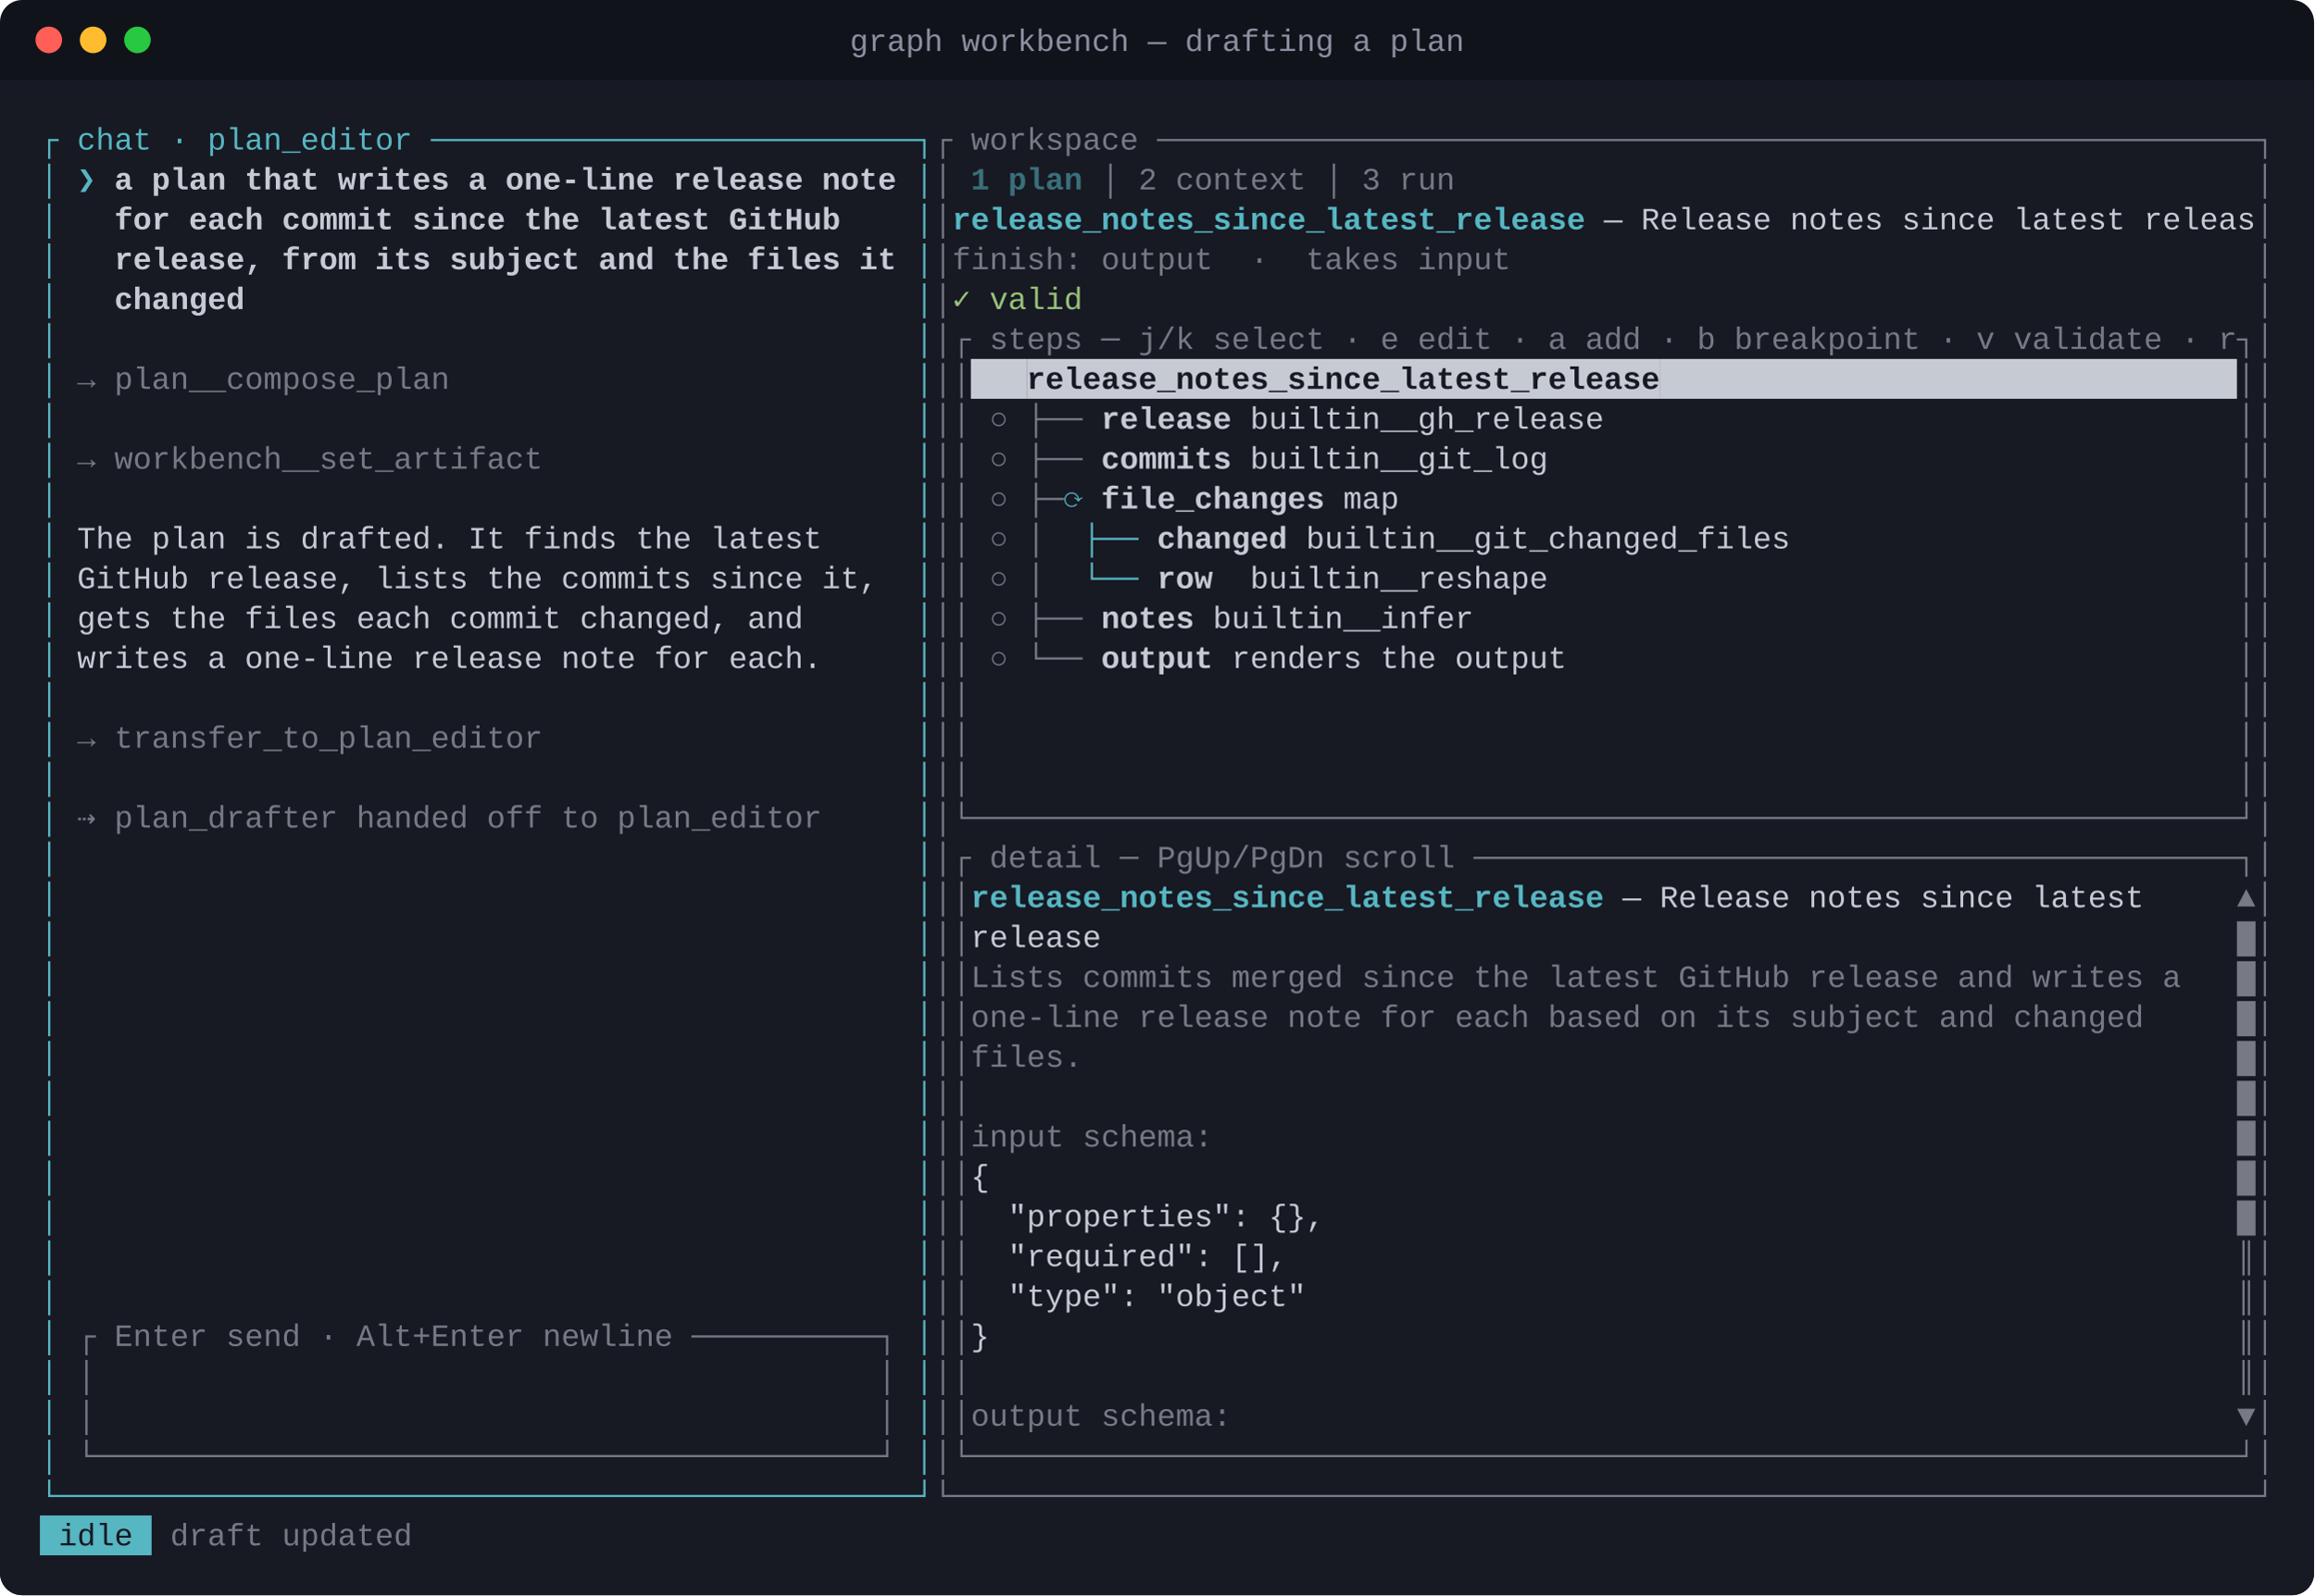
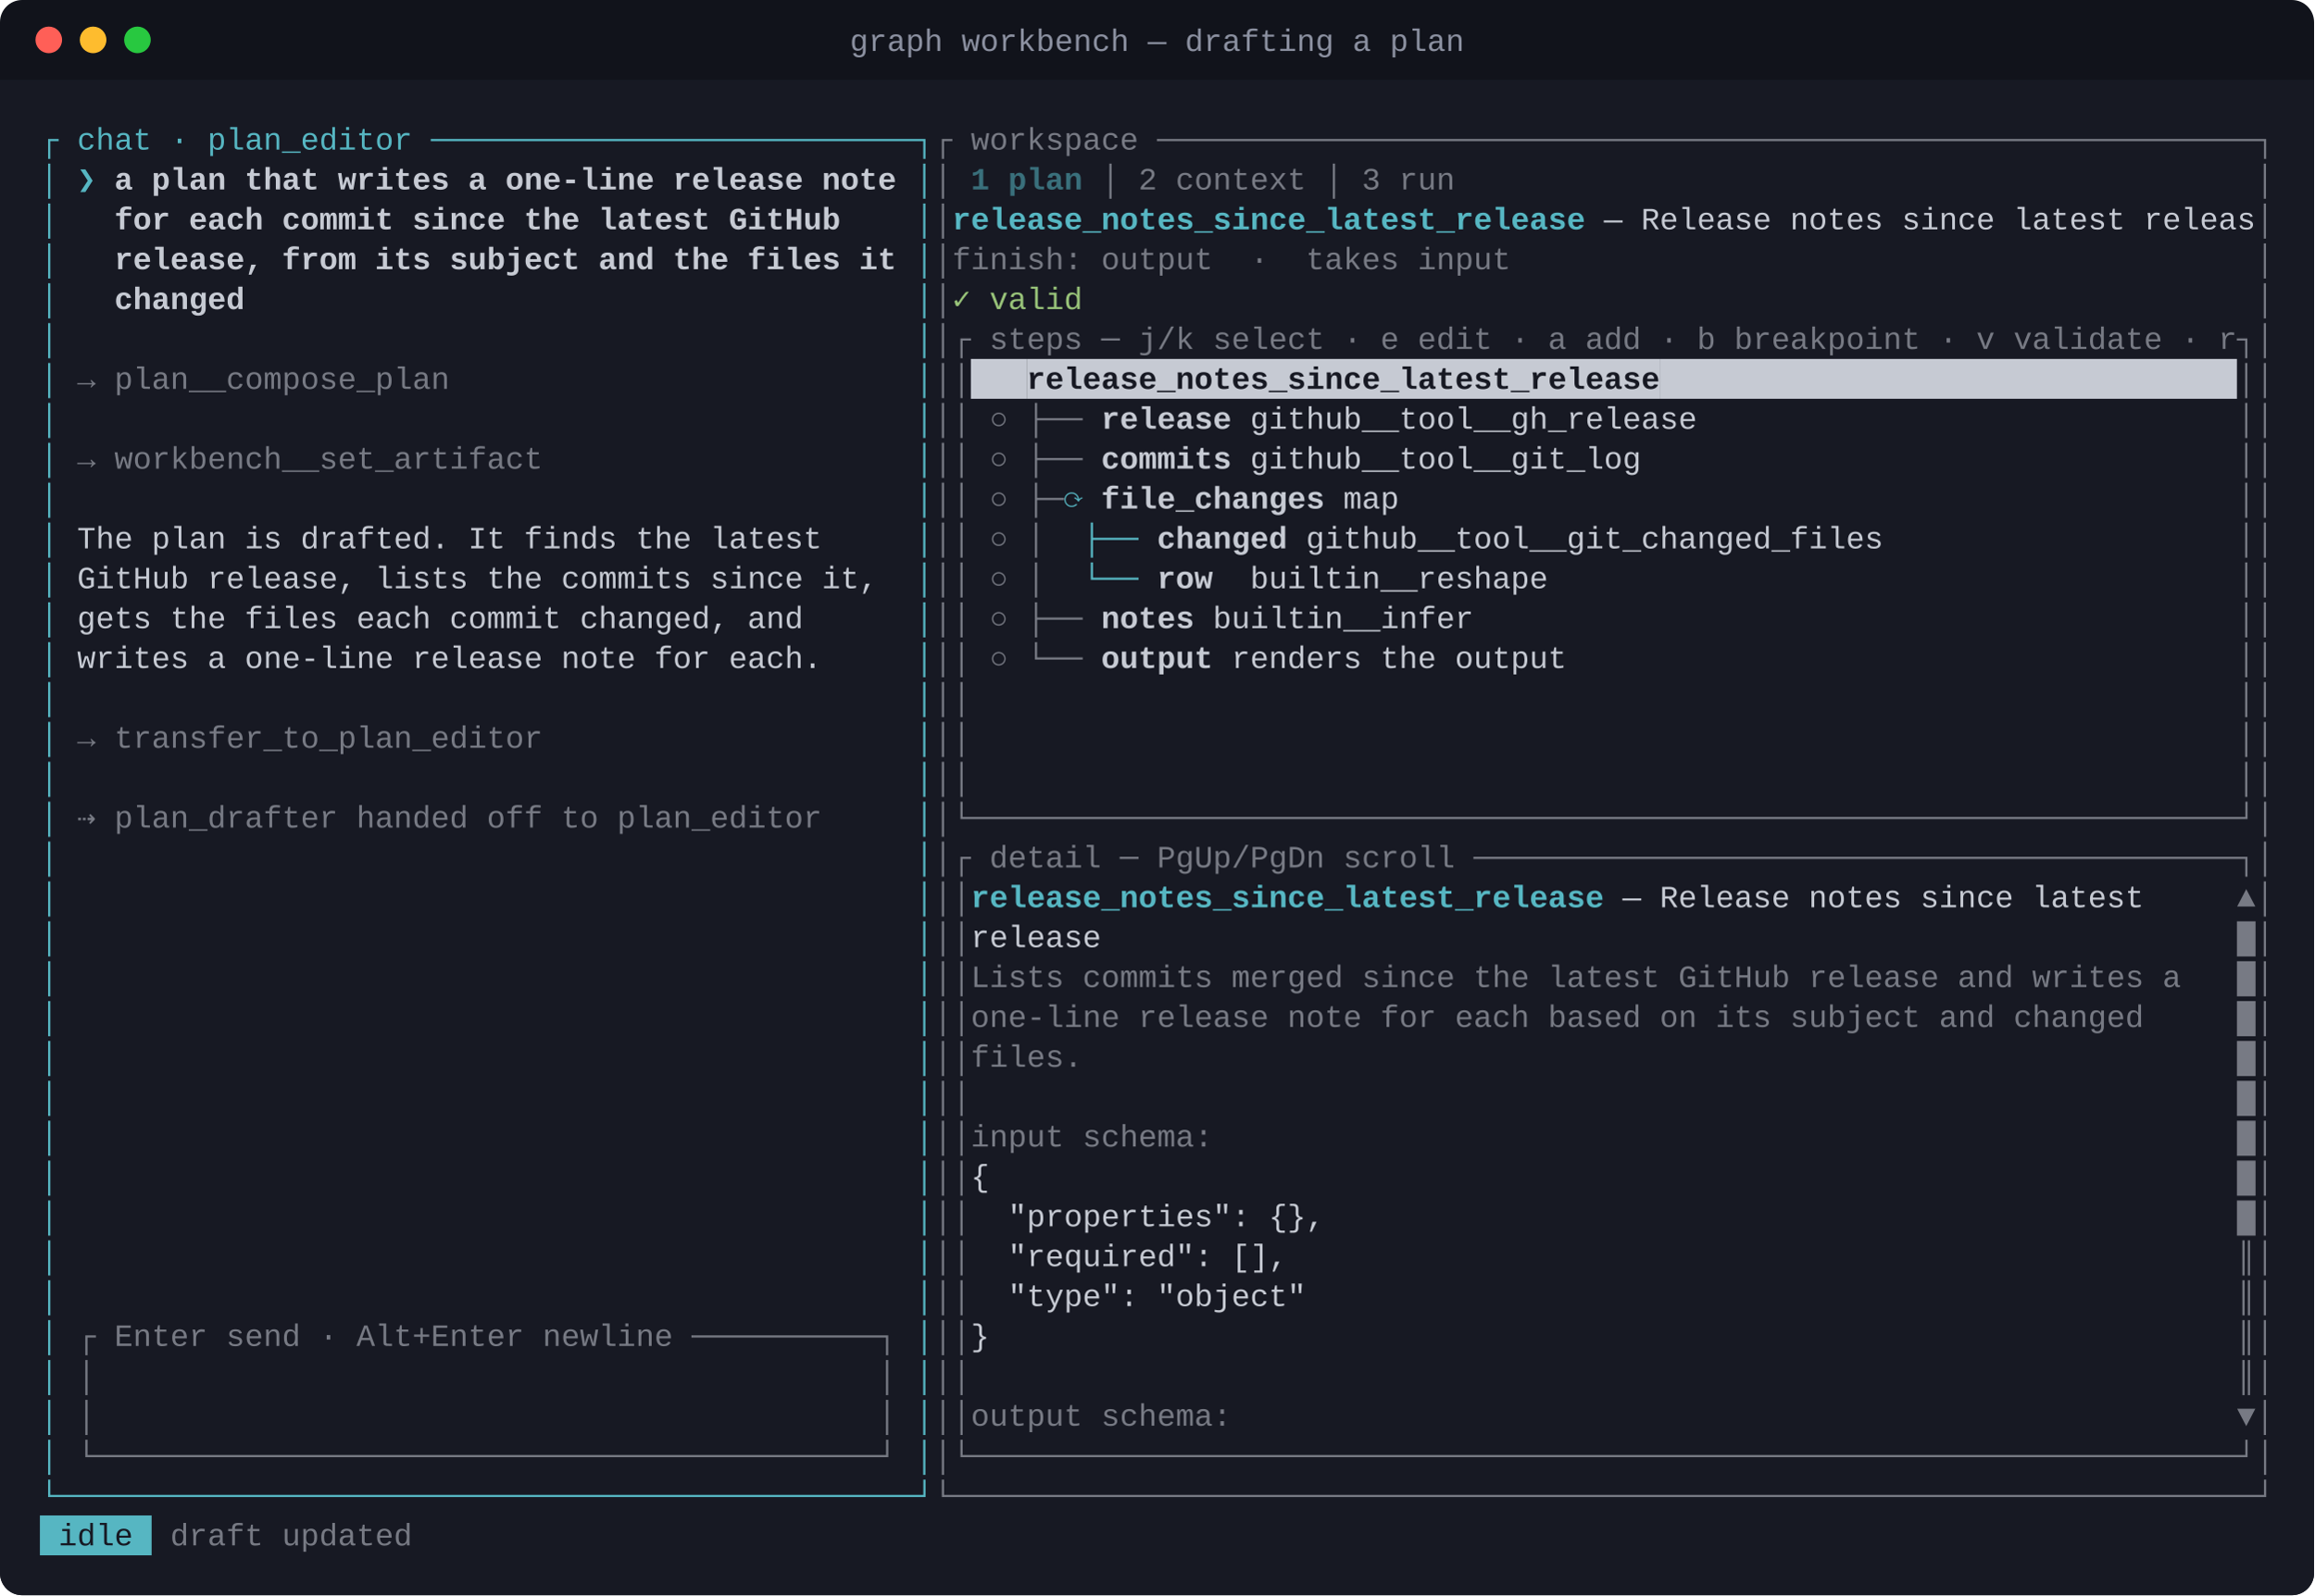
<svg xmlns="http://www.w3.org/2000/svg" width="1044" height="720" viewBox="0 0 1044 720" xml:space="preserve" font-family="ui-monospace, SFMono-Regular, Menlo, Consolas, 'Liberation Mono', monospace" font-size="14px">
  <rect width="1044" height="720" rx="10" fill="#11131b" />
  <rect y="36" width="1044" height="674" fill="#171923" />
  <rect y="700" width="1044" height="20" rx="10" fill="#171923" />
  <circle cx="22" cy="18" r="6" fill="#ff5f57" />
  <circle cx="42" cy="18" r="6" fill="#febc2e" />
  <circle cx="62" cy="18" r="6" fill="#28c840" />
  <text x="522" y="23" fill="#8b90a0" text-anchor="middle">graph workbench — drafting a plan</text>
  <rect x="438.0" y="162.0" width="25.2" height="18" fill="#c6cad3" />
  <rect x="463.2" y="162.0" width="285.6" height="18" fill="#c6cad3" />
  <rect x="748.8" y="162.0" width="260.4" height="18" fill="#c6cad3" />
  <rect x="18.0" y="684.0" width="50.4" height="18" fill="#56b6c2" />
  <text x="18.0" y="67.5" textLength="8.4" lengthAdjust="spacingAndGlyphs" fill="#56b6c2">┌</text>
  <text x="34.8" y="67.5" textLength="33.6" lengthAdjust="spacingAndGlyphs" fill="#56b6c2">chat</text>
  <text x="76.8" y="67.5" textLength="8.4" lengthAdjust="spacingAndGlyphs" fill="#56b6c2">·</text>
  <text x="93.6" y="67.5" textLength="92.4" lengthAdjust="spacingAndGlyphs" fill="#56b6c2">plan_editor</text>
  <text x="194.4" y="67.5" textLength="226.8" lengthAdjust="spacingAndGlyphs" fill="#56b6c2">──────────────────────────┐</text>
  <text x="421.2" y="67.5" textLength="8.4" lengthAdjust="spacingAndGlyphs" fill="#c6cad3" opacity="0.55">┌</text>
  <text x="438.0" y="67.5" textLength="75.6" lengthAdjust="spacingAndGlyphs" fill="#c6cad3" opacity="0.55">workspace</text>
  <text x="522.0" y="67.5" textLength="504.0" lengthAdjust="spacingAndGlyphs" fill="#c6cad3" opacity="0.55">───────────────────────────────────────────────────────────┐</text>
  <text x="18.0" y="85.5" textLength="8.4" lengthAdjust="spacingAndGlyphs" fill="#56b6c2">│</text>
  <text x="34.8" y="85.5" textLength="8.4" lengthAdjust="spacingAndGlyphs" fill="#56b6c2">❯</text>
  <text x="51.6" y="85.5" textLength="8.4" lengthAdjust="spacingAndGlyphs" fill="#c6cad3" font-weight="600">a</text>
  <text x="68.4" y="85.5" textLength="33.6" lengthAdjust="spacingAndGlyphs" fill="#c6cad3" font-weight="600">plan</text>
  <text x="110.4" y="85.5" textLength="33.6" lengthAdjust="spacingAndGlyphs" fill="#c6cad3" font-weight="600">that</text>
  <text x="152.4" y="85.5" textLength="50.4" lengthAdjust="spacingAndGlyphs" fill="#c6cad3" font-weight="600">writes</text>
  <text x="211.2" y="85.5" textLength="8.4" lengthAdjust="spacingAndGlyphs" fill="#c6cad3" font-weight="600">a</text>
  <text x="228.0" y="85.5" textLength="67.2" lengthAdjust="spacingAndGlyphs" fill="#c6cad3" font-weight="600">one-line</text>
  <text x="303.6" y="85.5" textLength="58.8" lengthAdjust="spacingAndGlyphs" fill="#c6cad3" font-weight="600">release</text>
  <text x="370.8" y="85.5" textLength="33.6" lengthAdjust="spacingAndGlyphs" fill="#c6cad3" font-weight="600">note</text>
  <text x="412.8" y="85.5" textLength="8.4" lengthAdjust="spacingAndGlyphs" fill="#56b6c2">│</text>
  <text x="421.2" y="85.5" textLength="8.4" lengthAdjust="spacingAndGlyphs" fill="#c6cad3" opacity="0.55">│</text>
  <text x="438.0" y="85.5" textLength="8.4" lengthAdjust="spacingAndGlyphs" fill="#56b6c2" font-weight="600" opacity="0.55">1</text>
  <text x="454.8" y="85.5" textLength="33.6" lengthAdjust="spacingAndGlyphs" fill="#56b6c2" font-weight="600" opacity="0.55">plan</text>
  <text x="496.8" y="85.5" textLength="8.4" lengthAdjust="spacingAndGlyphs" fill="#c6cad3" opacity="0.55">│</text>
  <text x="513.6" y="85.5" textLength="8.4" lengthAdjust="spacingAndGlyphs" fill="#c6cad3" opacity="0.55">2</text>
  <text x="530.4" y="85.5" textLength="58.8" lengthAdjust="spacingAndGlyphs" fill="#c6cad3" opacity="0.55">context</text>
  <text x="597.6" y="85.5" textLength="8.4" lengthAdjust="spacingAndGlyphs" fill="#c6cad3" opacity="0.55">│</text>
  <text x="614.4" y="85.5" textLength="8.4" lengthAdjust="spacingAndGlyphs" fill="#c6cad3" opacity="0.55">3</text>
  <text x="631.2" y="85.5" textLength="25.2" lengthAdjust="spacingAndGlyphs" fill="#c6cad3" opacity="0.55">run</text>
  <text x="1017.6" y="85.5" textLength="8.4" lengthAdjust="spacingAndGlyphs" fill="#c6cad3" opacity="0.55">│</text>
  <text x="18.0" y="103.5" textLength="8.4" lengthAdjust="spacingAndGlyphs" fill="#56b6c2">│</text>
  <text x="51.6" y="103.5" textLength="25.2" lengthAdjust="spacingAndGlyphs" fill="#c6cad3" font-weight="600">for</text>
  <text x="85.2" y="103.5" textLength="33.6" lengthAdjust="spacingAndGlyphs" fill="#c6cad3" font-weight="600">each</text>
  <text x="127.2" y="103.5" textLength="50.4" lengthAdjust="spacingAndGlyphs" fill="#c6cad3" font-weight="600">commit</text>
  <text x="186.0" y="103.5" textLength="42.0" lengthAdjust="spacingAndGlyphs" fill="#c6cad3" font-weight="600">since</text>
  <text x="236.4" y="103.5" textLength="25.2" lengthAdjust="spacingAndGlyphs" fill="#c6cad3" font-weight="600">the</text>
  <text x="270.0" y="103.5" textLength="50.4" lengthAdjust="spacingAndGlyphs" fill="#c6cad3" font-weight="600">latest</text>
  <text x="328.8" y="103.5" textLength="50.4" lengthAdjust="spacingAndGlyphs" fill="#c6cad3" font-weight="600">GitHub</text>
  <text x="412.8" y="103.5" textLength="8.4" lengthAdjust="spacingAndGlyphs" fill="#56b6c2">│</text>
  <text x="421.2" y="103.5" textLength="8.4" lengthAdjust="spacingAndGlyphs" fill="#c6cad3" opacity="0.55">│</text>
  <text x="429.6" y="103.5" textLength="285.6" lengthAdjust="spacingAndGlyphs" fill="#56b6c2" font-weight="600">release_notes_since_latest_release</text>
  <text x="723.6" y="103.5" textLength="8.4" lengthAdjust="spacingAndGlyphs" fill="#c6cad3">—</text>
  <text x="740.4" y="103.5" textLength="58.8" lengthAdjust="spacingAndGlyphs" fill="#c6cad3">Release</text>
  <text x="807.6" y="103.5" textLength="42.0" lengthAdjust="spacingAndGlyphs" fill="#c6cad3">notes</text>
  <text x="858.0" y="103.5" textLength="42.0" lengthAdjust="spacingAndGlyphs" fill="#c6cad3">since</text>
  <text x="908.4" y="103.5" textLength="50.4" lengthAdjust="spacingAndGlyphs" fill="#c6cad3">latest</text>
  <text x="967.2" y="103.5" textLength="50.4" lengthAdjust="spacingAndGlyphs" fill="#c6cad3">releas</text>
  <text x="1017.6" y="103.5" textLength="8.4" lengthAdjust="spacingAndGlyphs" fill="#c6cad3" opacity="0.55">│</text>
  <text x="18.0" y="121.5" textLength="8.4" lengthAdjust="spacingAndGlyphs" fill="#56b6c2">│</text>
  <text x="51.6" y="121.5" textLength="67.2" lengthAdjust="spacingAndGlyphs" fill="#c6cad3" font-weight="600">release,</text>
  <text x="127.2" y="121.5" textLength="33.6" lengthAdjust="spacingAndGlyphs" fill="#c6cad3" font-weight="600">from</text>
  <text x="169.2" y="121.5" textLength="25.2" lengthAdjust="spacingAndGlyphs" fill="#c6cad3" font-weight="600">its</text>
  <text x="202.8" y="121.5" textLength="58.8" lengthAdjust="spacingAndGlyphs" fill="#c6cad3" font-weight="600">subject</text>
  <text x="270.0" y="121.5" textLength="25.2" lengthAdjust="spacingAndGlyphs" fill="#c6cad3" font-weight="600">and</text>
  <text x="303.6" y="121.5" textLength="25.2" lengthAdjust="spacingAndGlyphs" fill="#c6cad3" font-weight="600">the</text>
  <text x="337.2" y="121.5" textLength="42.0" lengthAdjust="spacingAndGlyphs" fill="#c6cad3" font-weight="600">files</text>
  <text x="387.6" y="121.5" textLength="16.8" lengthAdjust="spacingAndGlyphs" fill="#c6cad3" font-weight="600">it</text>
  <text x="412.8" y="121.5" textLength="8.4" lengthAdjust="spacingAndGlyphs" fill="#56b6c2">│</text>
  <text x="421.2" y="121.5" textLength="67.2" lengthAdjust="spacingAndGlyphs" fill="#c6cad3" opacity="0.55">│finish:</text>
  <text x="496.8" y="121.5" textLength="50.4" lengthAdjust="spacingAndGlyphs" fill="#c6cad3" opacity="0.55">output</text>
  <text x="564.0" y="121.5" textLength="8.4" lengthAdjust="spacingAndGlyphs" fill="#c6cad3" opacity="0.55">·</text>
  <text x="589.2" y="121.5" textLength="42.0" lengthAdjust="spacingAndGlyphs" fill="#c6cad3" opacity="0.55">takes</text>
  <text x="639.6" y="121.5" textLength="42.0" lengthAdjust="spacingAndGlyphs" fill="#c6cad3" opacity="0.55">input</text>
  <text x="1017.6" y="121.5" textLength="8.4" lengthAdjust="spacingAndGlyphs" fill="#c6cad3" opacity="0.55">│</text>
  <text x="18.0" y="139.5" textLength="8.4" lengthAdjust="spacingAndGlyphs" fill="#56b6c2">│</text>
  <text x="51.6" y="139.5" textLength="58.8" lengthAdjust="spacingAndGlyphs" fill="#c6cad3" font-weight="600">changed</text>
  <text x="412.8" y="139.5" textLength="8.4" lengthAdjust="spacingAndGlyphs" fill="#56b6c2">│</text>
  <text x="421.2" y="139.5" textLength="8.4" lengthAdjust="spacingAndGlyphs" fill="#c6cad3" opacity="0.55">│</text>
  <text x="429.6" y="139.5" textLength="8.4" lengthAdjust="spacingAndGlyphs" fill="#98c379">✓</text>
  <text x="446.4" y="139.5" textLength="42.0" lengthAdjust="spacingAndGlyphs" fill="#98c379">valid</text>
  <text x="1017.6" y="139.5" textLength="8.4" lengthAdjust="spacingAndGlyphs" fill="#c6cad3" opacity="0.55">│</text>
  <text x="18.0" y="157.5" textLength="8.4" lengthAdjust="spacingAndGlyphs" fill="#56b6c2">│</text>
  <text x="412.8" y="157.5" textLength="8.4" lengthAdjust="spacingAndGlyphs" fill="#56b6c2">│</text>
  <text x="421.2" y="157.5" textLength="16.8" lengthAdjust="spacingAndGlyphs" fill="#c6cad3" opacity="0.55">│┌</text>
  <text x="446.4" y="157.5" textLength="42.0" lengthAdjust="spacingAndGlyphs" fill="#c6cad3" opacity="0.55">steps</text>
  <text x="496.8" y="157.5" textLength="8.4" lengthAdjust="spacingAndGlyphs" fill="#c6cad3" opacity="0.55">─</text>
  <text x="513.6" y="157.5" textLength="25.2" lengthAdjust="spacingAndGlyphs" fill="#c6cad3" opacity="0.55">j/k</text>
  <text x="547.2" y="157.5" textLength="50.4" lengthAdjust="spacingAndGlyphs" fill="#c6cad3" opacity="0.55">select</text>
  <text x="606.0" y="157.5" textLength="8.4" lengthAdjust="spacingAndGlyphs" fill="#c6cad3" opacity="0.55">·</text>
  <text x="622.8" y="157.5" textLength="8.4" lengthAdjust="spacingAndGlyphs" fill="#c6cad3" opacity="0.55">e</text>
  <text x="639.6" y="157.5" textLength="33.6" lengthAdjust="spacingAndGlyphs" fill="#c6cad3" opacity="0.55">edit</text>
  <text x="681.6" y="157.5" textLength="8.4" lengthAdjust="spacingAndGlyphs" fill="#c6cad3" opacity="0.55">·</text>
  <text x="698.4" y="157.5" textLength="8.4" lengthAdjust="spacingAndGlyphs" fill="#c6cad3" opacity="0.55">a</text>
  <text x="715.2" y="157.5" textLength="25.2" lengthAdjust="spacingAndGlyphs" fill="#c6cad3" opacity="0.55">add</text>
  <text x="748.8" y="157.5" textLength="8.4" lengthAdjust="spacingAndGlyphs" fill="#c6cad3" opacity="0.55">·</text>
  <text x="765.6" y="157.5" textLength="8.4" lengthAdjust="spacingAndGlyphs" fill="#c6cad3" opacity="0.55">b</text>
  <text x="782.4" y="157.5" textLength="84.0" lengthAdjust="spacingAndGlyphs" fill="#c6cad3" opacity="0.55">breakpoint</text>
  <text x="874.8" y="157.5" textLength="8.4" lengthAdjust="spacingAndGlyphs" fill="#c6cad3" opacity="0.55">·</text>
  <text x="891.6" y="157.5" textLength="8.4" lengthAdjust="spacingAndGlyphs" fill="#c6cad3" opacity="0.55">v</text>
  <text x="908.4" y="157.5" textLength="67.2" lengthAdjust="spacingAndGlyphs" fill="#c6cad3" opacity="0.55">validate</text>
  <text x="984.0" y="157.5" textLength="8.4" lengthAdjust="spacingAndGlyphs" fill="#c6cad3" opacity="0.55">·</text>
  <text x="1000.8" y="157.5" textLength="25.2" lengthAdjust="spacingAndGlyphs" fill="#c6cad3" opacity="0.55">r┐│</text>
  <text x="18.0" y="175.5" textLength="8.4" lengthAdjust="spacingAndGlyphs" fill="#56b6c2">│</text>
  <text x="34.8" y="175.5" textLength="8.4" lengthAdjust="spacingAndGlyphs" fill="#c6cad3" opacity="0.55">→</text>
  <text x="51.6" y="175.5" textLength="151.2" lengthAdjust="spacingAndGlyphs" fill="#c6cad3" opacity="0.55">plan__compose_plan</text>
  <text x="412.8" y="175.5" textLength="8.4" lengthAdjust="spacingAndGlyphs" fill="#56b6c2">│</text>
  <text x="421.2" y="175.5" textLength="16.8" lengthAdjust="spacingAndGlyphs" fill="#c6cad3" opacity="0.55">││</text>
  <text x="463.2" y="175.5" textLength="285.6" lengthAdjust="spacingAndGlyphs" fill="#171923" font-weight="600">release_notes_since_latest_release</text>
  <text x="1009.2" y="175.5" textLength="16.8" lengthAdjust="spacingAndGlyphs" fill="#c6cad3" opacity="0.55">││</text>
  <text x="18.0" y="193.5" textLength="8.4" lengthAdjust="spacingAndGlyphs" fill="#56b6c2">│</text>
  <text x="412.8" y="193.5" textLength="8.4" lengthAdjust="spacingAndGlyphs" fill="#56b6c2">│</text>
  <text x="421.2" y="193.5" textLength="16.8" lengthAdjust="spacingAndGlyphs" fill="#c6cad3" opacity="0.55">││</text>
  <text x="446.4" y="193.5" textLength="8.4" lengthAdjust="spacingAndGlyphs" fill="#c6cad3" opacity="0.55">○</text>
  <text x="463.2" y="193.5" textLength="25.2" lengthAdjust="spacingAndGlyphs" fill="#c6cad3" opacity="0.55">├──</text>
  <text x="496.8" y="193.5" textLength="58.8" lengthAdjust="spacingAndGlyphs" fill="#c6cad3" font-weight="600">release</text>
-   <text x="564.0" y="193.5" textLength="159.6" lengthAdjust="spacingAndGlyphs" fill="#c6cad3">builtin__gh_release</text>
+   <text x="564.0" y="193.5" textLength="201.6" lengthAdjust="spacingAndGlyphs" fill="#c6cad3">github__tool__gh_release</text>
  <text x="1009.2" y="193.5" textLength="16.8" lengthAdjust="spacingAndGlyphs" fill="#c6cad3" opacity="0.55">││</text>
  <text x="18.0" y="211.5" textLength="8.4" lengthAdjust="spacingAndGlyphs" fill="#56b6c2">│</text>
  <text x="34.8" y="211.5" textLength="8.4" lengthAdjust="spacingAndGlyphs" fill="#c6cad3" opacity="0.55">→</text>
  <text x="51.6" y="211.5" textLength="193.2" lengthAdjust="spacingAndGlyphs" fill="#c6cad3" opacity="0.55">workbench__set_artifact</text>
  <text x="412.8" y="211.5" textLength="8.4" lengthAdjust="spacingAndGlyphs" fill="#56b6c2">│</text>
  <text x="421.2" y="211.5" textLength="16.8" lengthAdjust="spacingAndGlyphs" fill="#c6cad3" opacity="0.55">││</text>
  <text x="446.4" y="211.5" textLength="8.4" lengthAdjust="spacingAndGlyphs" fill="#c6cad3" opacity="0.55">○</text>
  <text x="463.2" y="211.5" textLength="25.2" lengthAdjust="spacingAndGlyphs" fill="#c6cad3" opacity="0.55">├──</text>
  <text x="496.8" y="211.5" textLength="58.8" lengthAdjust="spacingAndGlyphs" fill="#c6cad3" font-weight="600">commits</text>
-   <text x="564.0" y="211.5" textLength="134.4" lengthAdjust="spacingAndGlyphs" fill="#c6cad3">builtin__git_log</text>
+   <text x="564.0" y="211.5" textLength="176.4" lengthAdjust="spacingAndGlyphs" fill="#c6cad3">github__tool__git_log</text>
  <text x="1009.2" y="211.5" textLength="16.8" lengthAdjust="spacingAndGlyphs" fill="#c6cad3" opacity="0.55">││</text>
  <text x="18.0" y="229.5" textLength="8.4" lengthAdjust="spacingAndGlyphs" fill="#56b6c2">│</text>
  <text x="412.8" y="229.5" textLength="8.4" lengthAdjust="spacingAndGlyphs" fill="#56b6c2">│</text>
  <text x="421.2" y="229.5" textLength="16.8" lengthAdjust="spacingAndGlyphs" fill="#c6cad3" opacity="0.55">││</text>
  <text x="446.4" y="229.5" textLength="8.4" lengthAdjust="spacingAndGlyphs" fill="#c6cad3" opacity="0.55">○</text>
  <text x="463.2" y="229.5" textLength="16.8" lengthAdjust="spacingAndGlyphs" fill="#c6cad3" opacity="0.55">├─</text>
  <text x="480.0" y="229.5" textLength="8.4" lengthAdjust="spacingAndGlyphs" fill="#56b6c2" font-weight="600">⟳</text>
  <text x="496.8" y="229.5" textLength="100.8" lengthAdjust="spacingAndGlyphs" fill="#c6cad3" font-weight="600">file_changes</text>
  <text x="606.0" y="229.5" textLength="25.2" lengthAdjust="spacingAndGlyphs" fill="#c6cad3">map</text>
  <text x="1009.2" y="229.5" textLength="16.8" lengthAdjust="spacingAndGlyphs" fill="#c6cad3" opacity="0.55">││</text>
  <text x="18.0" y="247.5" textLength="8.4" lengthAdjust="spacingAndGlyphs" fill="#56b6c2">│</text>
  <text x="34.8" y="247.5" textLength="25.2" lengthAdjust="spacingAndGlyphs" fill="#c6cad3">The</text>
  <text x="68.4" y="247.5" textLength="33.6" lengthAdjust="spacingAndGlyphs" fill="#c6cad3">plan</text>
  <text x="110.4" y="247.5" textLength="16.8" lengthAdjust="spacingAndGlyphs" fill="#c6cad3">is</text>
  <text x="135.6" y="247.5" textLength="67.2" lengthAdjust="spacingAndGlyphs" fill="#c6cad3">drafted.</text>
  <text x="211.2" y="247.5" textLength="16.8" lengthAdjust="spacingAndGlyphs" fill="#c6cad3">It</text>
  <text x="236.4" y="247.5" textLength="42.0" lengthAdjust="spacingAndGlyphs" fill="#c6cad3">finds</text>
  <text x="286.8" y="247.5" textLength="25.2" lengthAdjust="spacingAndGlyphs" fill="#c6cad3">the</text>
  <text x="320.4" y="247.5" textLength="50.4" lengthAdjust="spacingAndGlyphs" fill="#c6cad3">latest</text>
  <text x="412.8" y="247.5" textLength="8.4" lengthAdjust="spacingAndGlyphs" fill="#56b6c2">│</text>
  <text x="421.2" y="247.5" textLength="16.8" lengthAdjust="spacingAndGlyphs" fill="#c6cad3" opacity="0.55">││</text>
  <text x="446.4" y="247.5" textLength="8.4" lengthAdjust="spacingAndGlyphs" fill="#c6cad3" opacity="0.55">○</text>
  <text x="463.2" y="247.5" textLength="8.4" lengthAdjust="spacingAndGlyphs" fill="#c6cad3" opacity="0.55">│</text>
  <text x="488.4" y="247.5" textLength="25.2" lengthAdjust="spacingAndGlyphs" fill="#56b6c2">├──</text>
  <text x="522.0" y="247.5" textLength="58.8" lengthAdjust="spacingAndGlyphs" fill="#c6cad3" font-weight="600">changed</text>
-   <text x="589.2" y="247.5" textLength="218.4" lengthAdjust="spacingAndGlyphs" fill="#c6cad3">builtin__git_changed_files</text>
+   <text x="589.2" y="247.5" textLength="260.4" lengthAdjust="spacingAndGlyphs" fill="#c6cad3">github__tool__git_changed_files</text>
  <text x="1009.2" y="247.5" textLength="16.8" lengthAdjust="spacingAndGlyphs" fill="#c6cad3" opacity="0.55">││</text>
  <text x="18.0" y="265.5" textLength="8.4" lengthAdjust="spacingAndGlyphs" fill="#56b6c2">│</text>
  <text x="34.8" y="265.5" textLength="50.4" lengthAdjust="spacingAndGlyphs" fill="#c6cad3">GitHub</text>
  <text x="93.6" y="265.5" textLength="67.2" lengthAdjust="spacingAndGlyphs" fill="#c6cad3">release,</text>
  <text x="169.2" y="265.5" textLength="42.0" lengthAdjust="spacingAndGlyphs" fill="#c6cad3">lists</text>
  <text x="219.6" y="265.5" textLength="25.2" lengthAdjust="spacingAndGlyphs" fill="#c6cad3">the</text>
  <text x="253.2" y="265.5" textLength="58.8" lengthAdjust="spacingAndGlyphs" fill="#c6cad3">commits</text>
  <text x="320.4" y="265.5" textLength="42.0" lengthAdjust="spacingAndGlyphs" fill="#c6cad3">since</text>
  <text x="370.8" y="265.5" textLength="25.2" lengthAdjust="spacingAndGlyphs" fill="#c6cad3">it,</text>
  <text x="412.8" y="265.5" textLength="8.4" lengthAdjust="spacingAndGlyphs" fill="#56b6c2">│</text>
  <text x="421.2" y="265.5" textLength="16.8" lengthAdjust="spacingAndGlyphs" fill="#c6cad3" opacity="0.55">││</text>
  <text x="446.4" y="265.5" textLength="8.4" lengthAdjust="spacingAndGlyphs" fill="#c6cad3" opacity="0.55">○</text>
  <text x="463.2" y="265.5" textLength="8.4" lengthAdjust="spacingAndGlyphs" fill="#c6cad3" opacity="0.55">│</text>
  <text x="488.4" y="265.5" textLength="25.2" lengthAdjust="spacingAndGlyphs" fill="#56b6c2">└──</text>
  <text x="522.0" y="265.5" textLength="25.2" lengthAdjust="spacingAndGlyphs" fill="#c6cad3" font-weight="600">row</text>
  <text x="564.0" y="265.5" textLength="134.4" lengthAdjust="spacingAndGlyphs" fill="#c6cad3">builtin__reshape</text>
  <text x="1009.2" y="265.5" textLength="16.8" lengthAdjust="spacingAndGlyphs" fill="#c6cad3" opacity="0.55">││</text>
  <text x="18.0" y="283.5" textLength="8.4" lengthAdjust="spacingAndGlyphs" fill="#56b6c2">│</text>
  <text x="34.8" y="283.5" textLength="33.6" lengthAdjust="spacingAndGlyphs" fill="#c6cad3">gets</text>
  <text x="76.8" y="283.5" textLength="25.2" lengthAdjust="spacingAndGlyphs" fill="#c6cad3">the</text>
  <text x="110.4" y="283.5" textLength="42.0" lengthAdjust="spacingAndGlyphs" fill="#c6cad3">files</text>
  <text x="160.8" y="283.5" textLength="33.6" lengthAdjust="spacingAndGlyphs" fill="#c6cad3">each</text>
  <text x="202.8" y="283.5" textLength="50.4" lengthAdjust="spacingAndGlyphs" fill="#c6cad3">commit</text>
  <text x="261.6" y="283.5" textLength="67.2" lengthAdjust="spacingAndGlyphs" fill="#c6cad3">changed,</text>
  <text x="337.2" y="283.5" textLength="25.2" lengthAdjust="spacingAndGlyphs" fill="#c6cad3">and</text>
  <text x="412.8" y="283.5" textLength="8.4" lengthAdjust="spacingAndGlyphs" fill="#56b6c2">│</text>
  <text x="421.2" y="283.5" textLength="16.8" lengthAdjust="spacingAndGlyphs" fill="#c6cad3" opacity="0.55">││</text>
  <text x="446.4" y="283.5" textLength="8.4" lengthAdjust="spacingAndGlyphs" fill="#c6cad3" opacity="0.55">○</text>
  <text x="463.2" y="283.5" textLength="25.2" lengthAdjust="spacingAndGlyphs" fill="#c6cad3" opacity="0.55">├──</text>
  <text x="496.8" y="283.5" textLength="42.0" lengthAdjust="spacingAndGlyphs" fill="#c6cad3" font-weight="600">notes</text>
  <text x="547.2" y="283.5" textLength="117.6" lengthAdjust="spacingAndGlyphs" fill="#c6cad3">builtin__infer</text>
  <text x="1009.2" y="283.5" textLength="16.8" lengthAdjust="spacingAndGlyphs" fill="#c6cad3" opacity="0.55">││</text>
  <text x="18.0" y="301.5" textLength="8.4" lengthAdjust="spacingAndGlyphs" fill="#56b6c2">│</text>
  <text x="34.8" y="301.5" textLength="50.4" lengthAdjust="spacingAndGlyphs" fill="#c6cad3">writes</text>
  <text x="93.6" y="301.5" textLength="8.4" lengthAdjust="spacingAndGlyphs" fill="#c6cad3">a</text>
  <text x="110.4" y="301.5" textLength="67.2" lengthAdjust="spacingAndGlyphs" fill="#c6cad3">one-line</text>
  <text x="186.0" y="301.5" textLength="58.8" lengthAdjust="spacingAndGlyphs" fill="#c6cad3">release</text>
  <text x="253.2" y="301.5" textLength="33.6" lengthAdjust="spacingAndGlyphs" fill="#c6cad3">note</text>
  <text x="295.2" y="301.5" textLength="25.2" lengthAdjust="spacingAndGlyphs" fill="#c6cad3">for</text>
  <text x="328.8" y="301.5" textLength="42.0" lengthAdjust="spacingAndGlyphs" fill="#c6cad3">each.</text>
  <text x="412.8" y="301.5" textLength="8.4" lengthAdjust="spacingAndGlyphs" fill="#56b6c2">│</text>
  <text x="421.2" y="301.5" textLength="16.8" lengthAdjust="spacingAndGlyphs" fill="#c6cad3" opacity="0.55">││</text>
  <text x="446.4" y="301.5" textLength="8.4" lengthAdjust="spacingAndGlyphs" fill="#c6cad3" opacity="0.55">○</text>
  <text x="463.2" y="301.5" textLength="25.2" lengthAdjust="spacingAndGlyphs" fill="#c6cad3" opacity="0.55">└──</text>
  <text x="496.8" y="301.5" textLength="50.4" lengthAdjust="spacingAndGlyphs" fill="#c6cad3" font-weight="600">output</text>
  <text x="555.6" y="301.5" textLength="58.8" lengthAdjust="spacingAndGlyphs" fill="#c6cad3">renders</text>
  <text x="622.8" y="301.5" textLength="25.2" lengthAdjust="spacingAndGlyphs" fill="#c6cad3">the</text>
  <text x="656.4" y="301.5" textLength="50.4" lengthAdjust="spacingAndGlyphs" fill="#c6cad3">output</text>
  <text x="1009.2" y="301.5" textLength="16.8" lengthAdjust="spacingAndGlyphs" fill="#c6cad3" opacity="0.55">││</text>
  <text x="18.0" y="319.5" textLength="8.4" lengthAdjust="spacingAndGlyphs" fill="#56b6c2">│</text>
  <text x="412.8" y="319.5" textLength="8.4" lengthAdjust="spacingAndGlyphs" fill="#56b6c2">│</text>
  <text x="421.2" y="319.5" textLength="16.8" lengthAdjust="spacingAndGlyphs" fill="#c6cad3" opacity="0.55">││</text>
  <text x="1009.2" y="319.5" textLength="16.8" lengthAdjust="spacingAndGlyphs" fill="#c6cad3" opacity="0.55">││</text>
  <text x="18.0" y="337.5" textLength="8.4" lengthAdjust="spacingAndGlyphs" fill="#56b6c2">│</text>
  <text x="34.8" y="337.5" textLength="8.4" lengthAdjust="spacingAndGlyphs" fill="#c6cad3" opacity="0.55">→</text>
  <text x="51.6" y="337.5" textLength="193.2" lengthAdjust="spacingAndGlyphs" fill="#c6cad3" opacity="0.55">transfer_to_plan_editor</text>
  <text x="412.8" y="337.5" textLength="8.4" lengthAdjust="spacingAndGlyphs" fill="#56b6c2">│</text>
  <text x="421.2" y="337.5" textLength="16.8" lengthAdjust="spacingAndGlyphs" fill="#c6cad3" opacity="0.55">││</text>
  <text x="1009.2" y="337.5" textLength="16.8" lengthAdjust="spacingAndGlyphs" fill="#c6cad3" opacity="0.55">││</text>
  <text x="18.0" y="355.5" textLength="8.4" lengthAdjust="spacingAndGlyphs" fill="#56b6c2">│</text>
  <text x="412.8" y="355.5" textLength="8.4" lengthAdjust="spacingAndGlyphs" fill="#56b6c2">│</text>
  <text x="421.2" y="355.5" textLength="16.8" lengthAdjust="spacingAndGlyphs" fill="#c6cad3" opacity="0.55">││</text>
  <text x="1009.2" y="355.5" textLength="16.8" lengthAdjust="spacingAndGlyphs" fill="#c6cad3" opacity="0.55">││</text>
  <text x="18.0" y="373.5" textLength="8.4" lengthAdjust="spacingAndGlyphs" fill="#56b6c2">│</text>
  <text x="34.8" y="373.5" textLength="8.4" lengthAdjust="spacingAndGlyphs" fill="#c6cad3" opacity="0.55">⇢</text>
  <text x="51.6" y="373.5" textLength="100.8" lengthAdjust="spacingAndGlyphs" fill="#c6cad3" opacity="0.55">plan_drafter</text>
  <text x="160.8" y="373.5" textLength="50.4" lengthAdjust="spacingAndGlyphs" fill="#c6cad3" opacity="0.55">handed</text>
  <text x="219.6" y="373.5" textLength="25.2" lengthAdjust="spacingAndGlyphs" fill="#c6cad3" opacity="0.55">off</text>
  <text x="253.2" y="373.5" textLength="16.8" lengthAdjust="spacingAndGlyphs" fill="#c6cad3" opacity="0.55">to</text>
  <text x="278.4" y="373.5" textLength="92.4" lengthAdjust="spacingAndGlyphs" fill="#c6cad3" opacity="0.55">plan_editor</text>
  <text x="412.8" y="373.5" textLength="8.4" lengthAdjust="spacingAndGlyphs" fill="#56b6c2">│</text>
  <text x="421.2" y="373.5" textLength="604.8" lengthAdjust="spacingAndGlyphs" fill="#c6cad3" opacity="0.55">│└────────────────────────────────────────────────────────────────────┘│</text>
  <text x="18.0" y="391.5" textLength="8.4" lengthAdjust="spacingAndGlyphs" fill="#56b6c2">│</text>
  <text x="412.8" y="391.5" textLength="8.4" lengthAdjust="spacingAndGlyphs" fill="#56b6c2">│</text>
  <text x="421.2" y="391.5" textLength="16.8" lengthAdjust="spacingAndGlyphs" fill="#c6cad3" opacity="0.55">│┌</text>
  <text x="446.4" y="391.5" textLength="50.4" lengthAdjust="spacingAndGlyphs" fill="#c6cad3" opacity="0.55">detail</text>
  <text x="505.2" y="391.5" textLength="8.4" lengthAdjust="spacingAndGlyphs" fill="#c6cad3" opacity="0.55">─</text>
  <text x="522.0" y="391.5" textLength="75.6" lengthAdjust="spacingAndGlyphs" fill="#c6cad3" opacity="0.55">PgUp/PgDn</text>
  <text x="606.0" y="391.5" textLength="50.4" lengthAdjust="spacingAndGlyphs" fill="#c6cad3" opacity="0.55">scroll</text>
  <text x="664.8" y="391.5" textLength="361.2" lengthAdjust="spacingAndGlyphs" fill="#c6cad3" opacity="0.55">─────────────────────────────────────────┐│</text>
  <text x="18.0" y="409.5" textLength="8.4" lengthAdjust="spacingAndGlyphs" fill="#56b6c2">│</text>
  <text x="412.8" y="409.5" textLength="8.4" lengthAdjust="spacingAndGlyphs" fill="#56b6c2">│</text>
  <text x="421.2" y="409.5" textLength="16.8" lengthAdjust="spacingAndGlyphs" fill="#c6cad3" opacity="0.55">││</text>
  <text x="438.0" y="409.5" textLength="285.6" lengthAdjust="spacingAndGlyphs" fill="#56b6c2" font-weight="600">release_notes_since_latest_release</text>
  <text x="732.0" y="409.5" textLength="8.4" lengthAdjust="spacingAndGlyphs" fill="#c6cad3">—</text>
  <text x="748.8" y="409.5" textLength="58.8" lengthAdjust="spacingAndGlyphs" fill="#c6cad3">Release</text>
  <text x="816.0" y="409.5" textLength="42.0" lengthAdjust="spacingAndGlyphs" fill="#c6cad3">notes</text>
  <text x="866.4" y="409.5" textLength="42.0" lengthAdjust="spacingAndGlyphs" fill="#c6cad3">since</text>
  <text x="916.8" y="409.5" textLength="50.4" lengthAdjust="spacingAndGlyphs" fill="#c6cad3">latest</text>
  <text x="1009.2" y="409.5" textLength="16.8" lengthAdjust="spacingAndGlyphs" fill="#c6cad3" opacity="0.55">▲│</text>
  <text x="18.0" y="427.5" textLength="8.4" lengthAdjust="spacingAndGlyphs" fill="#56b6c2">│</text>
  <text x="412.8" y="427.5" textLength="8.4" lengthAdjust="spacingAndGlyphs" fill="#56b6c2">│</text>
  <text x="421.2" y="427.5" textLength="16.8" lengthAdjust="spacingAndGlyphs" fill="#c6cad3" opacity="0.55">││</text>
  <text x="438.0" y="427.5" textLength="58.8" lengthAdjust="spacingAndGlyphs" fill="#c6cad3">release</text>
  <text x="1009.2" y="427.5" textLength="16.8" lengthAdjust="spacingAndGlyphs" fill="#c6cad3" opacity="0.55">█│</text>
  <text x="18.0" y="445.5" textLength="8.4" lengthAdjust="spacingAndGlyphs" fill="#56b6c2">│</text>
  <text x="412.8" y="445.5" textLength="8.4" lengthAdjust="spacingAndGlyphs" fill="#56b6c2">│</text>
  <text x="421.2" y="445.5" textLength="58.8" lengthAdjust="spacingAndGlyphs" fill="#c6cad3" opacity="0.55">││Lists</text>
  <text x="488.4" y="445.5" textLength="58.8" lengthAdjust="spacingAndGlyphs" fill="#c6cad3" opacity="0.55">commits</text>
  <text x="555.6" y="445.5" textLength="50.4" lengthAdjust="spacingAndGlyphs" fill="#c6cad3" opacity="0.55">merged</text>
  <text x="614.4" y="445.5" textLength="42.0" lengthAdjust="spacingAndGlyphs" fill="#c6cad3" opacity="0.55">since</text>
  <text x="664.8" y="445.5" textLength="25.2" lengthAdjust="spacingAndGlyphs" fill="#c6cad3" opacity="0.55">the</text>
  <text x="698.4" y="445.5" textLength="50.4" lengthAdjust="spacingAndGlyphs" fill="#c6cad3" opacity="0.55">latest</text>
  <text x="757.2" y="445.5" textLength="50.4" lengthAdjust="spacingAndGlyphs" fill="#c6cad3" opacity="0.55">GitHub</text>
  <text x="816.0" y="445.5" textLength="58.8" lengthAdjust="spacingAndGlyphs" fill="#c6cad3" opacity="0.55">release</text>
  <text x="883.2" y="445.5" textLength="25.2" lengthAdjust="spacingAndGlyphs" fill="#c6cad3" opacity="0.55">and</text>
  <text x="916.8" y="445.5" textLength="50.4" lengthAdjust="spacingAndGlyphs" fill="#c6cad3" opacity="0.55">writes</text>
  <text x="975.6" y="445.5" textLength="8.4" lengthAdjust="spacingAndGlyphs" fill="#c6cad3" opacity="0.55">a</text>
  <text x="1009.2" y="445.5" textLength="16.8" lengthAdjust="spacingAndGlyphs" fill="#c6cad3" opacity="0.55">█│</text>
  <text x="18.0" y="463.5" textLength="8.4" lengthAdjust="spacingAndGlyphs" fill="#56b6c2">│</text>
  <text x="412.8" y="463.5" textLength="8.4" lengthAdjust="spacingAndGlyphs" fill="#56b6c2">│</text>
  <text x="421.2" y="463.5" textLength="84.0" lengthAdjust="spacingAndGlyphs" fill="#c6cad3" opacity="0.55">││one-line</text>
  <text x="513.6" y="463.5" textLength="58.8" lengthAdjust="spacingAndGlyphs" fill="#c6cad3" opacity="0.55">release</text>
  <text x="580.8" y="463.5" textLength="33.6" lengthAdjust="spacingAndGlyphs" fill="#c6cad3" opacity="0.55">note</text>
  <text x="622.8" y="463.5" textLength="25.2" lengthAdjust="spacingAndGlyphs" fill="#c6cad3" opacity="0.55">for</text>
  <text x="656.4" y="463.5" textLength="33.6" lengthAdjust="spacingAndGlyphs" fill="#c6cad3" opacity="0.55">each</text>
  <text x="698.4" y="463.5" textLength="42.0" lengthAdjust="spacingAndGlyphs" fill="#c6cad3" opacity="0.55">based</text>
  <text x="748.8" y="463.5" textLength="16.8" lengthAdjust="spacingAndGlyphs" fill="#c6cad3" opacity="0.55">on</text>
  <text x="774.0" y="463.5" textLength="25.2" lengthAdjust="spacingAndGlyphs" fill="#c6cad3" opacity="0.55">its</text>
  <text x="807.6" y="463.5" textLength="58.8" lengthAdjust="spacingAndGlyphs" fill="#c6cad3" opacity="0.55">subject</text>
  <text x="874.8" y="463.5" textLength="25.2" lengthAdjust="spacingAndGlyphs" fill="#c6cad3" opacity="0.55">and</text>
  <text x="908.4" y="463.5" textLength="58.8" lengthAdjust="spacingAndGlyphs" fill="#c6cad3" opacity="0.55">changed</text>
  <text x="1009.2" y="463.5" textLength="16.8" lengthAdjust="spacingAndGlyphs" fill="#c6cad3" opacity="0.55">█│</text>
  <text x="18.0" y="481.5" textLength="8.4" lengthAdjust="spacingAndGlyphs" fill="#56b6c2">│</text>
  <text x="412.8" y="481.5" textLength="8.4" lengthAdjust="spacingAndGlyphs" fill="#56b6c2">│</text>
  <text x="421.2" y="481.5" textLength="67.2" lengthAdjust="spacingAndGlyphs" fill="#c6cad3" opacity="0.55">││files.</text>
  <text x="1009.2" y="481.5" textLength="16.8" lengthAdjust="spacingAndGlyphs" fill="#c6cad3" opacity="0.55">█│</text>
  <text x="18.0" y="499.5" textLength="8.4" lengthAdjust="spacingAndGlyphs" fill="#56b6c2">│</text>
  <text x="412.8" y="499.5" textLength="8.4" lengthAdjust="spacingAndGlyphs" fill="#56b6c2">│</text>
  <text x="421.2" y="499.5" textLength="16.8" lengthAdjust="spacingAndGlyphs" fill="#c6cad3" opacity="0.55">││</text>
  <text x="1009.2" y="499.5" textLength="16.8" lengthAdjust="spacingAndGlyphs" fill="#c6cad3" opacity="0.55">█│</text>
  <text x="18.0" y="517.5" textLength="8.4" lengthAdjust="spacingAndGlyphs" fill="#56b6c2">│</text>
  <text x="412.8" y="517.5" textLength="8.4" lengthAdjust="spacingAndGlyphs" fill="#56b6c2">│</text>
  <text x="421.2" y="517.5" textLength="58.8" lengthAdjust="spacingAndGlyphs" fill="#c6cad3" opacity="0.55">││input</text>
  <text x="488.4" y="517.5" textLength="58.8" lengthAdjust="spacingAndGlyphs" fill="#c6cad3" opacity="0.55">schema:</text>
  <text x="1009.2" y="517.5" textLength="16.8" lengthAdjust="spacingAndGlyphs" fill="#c6cad3" opacity="0.55">█│</text>
  <text x="18.0" y="535.5" textLength="8.4" lengthAdjust="spacingAndGlyphs" fill="#56b6c2">│</text>
  <text x="412.8" y="535.5" textLength="8.4" lengthAdjust="spacingAndGlyphs" fill="#56b6c2">│</text>
  <text x="421.2" y="535.5" textLength="16.8" lengthAdjust="spacingAndGlyphs" fill="#c6cad3" opacity="0.55">││</text>
  <text x="438.0" y="535.5" textLength="8.4" lengthAdjust="spacingAndGlyphs" fill="#c6cad3">{</text>
  <text x="1009.2" y="535.5" textLength="16.8" lengthAdjust="spacingAndGlyphs" fill="#c6cad3" opacity="0.55">█│</text>
  <text x="18.0" y="553.5" textLength="8.4" lengthAdjust="spacingAndGlyphs" fill="#56b6c2">│</text>
  <text x="412.8" y="553.5" textLength="8.4" lengthAdjust="spacingAndGlyphs" fill="#56b6c2">│</text>
  <text x="421.2" y="553.5" textLength="16.8" lengthAdjust="spacingAndGlyphs" fill="#c6cad3" opacity="0.55">││</text>
  <text x="454.8" y="553.5" textLength="109.2" lengthAdjust="spacingAndGlyphs" fill="#c6cad3">"properties":</text>
  <text x="572.4" y="553.5" textLength="25.2" lengthAdjust="spacingAndGlyphs" fill="#c6cad3">{},</text>
  <text x="1009.2" y="553.5" textLength="16.8" lengthAdjust="spacingAndGlyphs" fill="#c6cad3" opacity="0.55">█│</text>
  <text x="18.0" y="571.5" textLength="8.4" lengthAdjust="spacingAndGlyphs" fill="#56b6c2">│</text>
  <text x="412.8" y="571.5" textLength="8.4" lengthAdjust="spacingAndGlyphs" fill="#56b6c2">│</text>
  <text x="421.2" y="571.5" textLength="16.8" lengthAdjust="spacingAndGlyphs" fill="#c6cad3" opacity="0.55">││</text>
  <text x="454.8" y="571.5" textLength="92.4" lengthAdjust="spacingAndGlyphs" fill="#c6cad3">"required":</text>
  <text x="555.6" y="571.5" textLength="25.2" lengthAdjust="spacingAndGlyphs" fill="#c6cad3">[],</text>
  <text x="1009.2" y="571.5" textLength="16.8" lengthAdjust="spacingAndGlyphs" fill="#c6cad3" opacity="0.55">║│</text>
  <text x="18.0" y="589.5" textLength="8.4" lengthAdjust="spacingAndGlyphs" fill="#56b6c2">│</text>
  <text x="412.8" y="589.5" textLength="8.4" lengthAdjust="spacingAndGlyphs" fill="#56b6c2">│</text>
  <text x="421.2" y="589.5" textLength="16.8" lengthAdjust="spacingAndGlyphs" fill="#c6cad3" opacity="0.55">││</text>
  <text x="454.8" y="589.5" textLength="58.8" lengthAdjust="spacingAndGlyphs" fill="#c6cad3">"type":</text>
  <text x="522.0" y="589.5" textLength="67.2" lengthAdjust="spacingAndGlyphs" fill="#c6cad3">"object"</text>
  <text x="1009.2" y="589.5" textLength="16.8" lengthAdjust="spacingAndGlyphs" fill="#c6cad3" opacity="0.55">║│</text>
  <text x="18.0" y="607.5" textLength="8.4" lengthAdjust="spacingAndGlyphs" fill="#56b6c2">│</text>
  <text x="34.8" y="607.5" textLength="8.4" lengthAdjust="spacingAndGlyphs" fill="#c6cad3" opacity="0.55">┌</text>
  <text x="51.6" y="607.5" textLength="42.0" lengthAdjust="spacingAndGlyphs" fill="#c6cad3" opacity="0.55">Enter</text>
  <text x="102.0" y="607.5" textLength="33.6" lengthAdjust="spacingAndGlyphs" fill="#c6cad3" opacity="0.55">send</text>
  <text x="144.0" y="607.5" textLength="8.4" lengthAdjust="spacingAndGlyphs" fill="#c6cad3" opacity="0.55">·</text>
  <text x="160.8" y="607.5" textLength="75.6" lengthAdjust="spacingAndGlyphs" fill="#c6cad3" opacity="0.55">Alt+Enter</text>
  <text x="244.8" y="607.5" textLength="58.8" lengthAdjust="spacingAndGlyphs" fill="#c6cad3" opacity="0.55">newline</text>
  <text x="312.0" y="607.5" textLength="92.4" lengthAdjust="spacingAndGlyphs" fill="#c6cad3" opacity="0.55">──────────┐</text>
  <text x="412.8" y="607.5" textLength="8.4" lengthAdjust="spacingAndGlyphs" fill="#56b6c2">│</text>
  <text x="421.2" y="607.5" textLength="16.8" lengthAdjust="spacingAndGlyphs" fill="#c6cad3" opacity="0.55">││</text>
  <text x="438.0" y="607.5" textLength="8.4" lengthAdjust="spacingAndGlyphs" fill="#c6cad3">}</text>
  <text x="1009.2" y="607.5" textLength="16.8" lengthAdjust="spacingAndGlyphs" fill="#c6cad3" opacity="0.55">║│</text>
  <text x="18.0" y="625.5" textLength="8.4" lengthAdjust="spacingAndGlyphs" fill="#56b6c2">│</text>
  <text x="34.8" y="625.5" textLength="8.4" lengthAdjust="spacingAndGlyphs" fill="#c6cad3" opacity="0.55">│</text>
  <text x="396.0" y="625.5" textLength="8.4" lengthAdjust="spacingAndGlyphs" fill="#c6cad3" opacity="0.55">│</text>
  <text x="412.8" y="625.5" textLength="8.4" lengthAdjust="spacingAndGlyphs" fill="#56b6c2">│</text>
  <text x="421.2" y="625.5" textLength="16.8" lengthAdjust="spacingAndGlyphs" fill="#c6cad3" opacity="0.55">││</text>
  <text x="1009.2" y="625.5" textLength="16.8" lengthAdjust="spacingAndGlyphs" fill="#c6cad3" opacity="0.55">║│</text>
  <text x="18.0" y="643.5" textLength="8.4" lengthAdjust="spacingAndGlyphs" fill="#56b6c2">│</text>
  <text x="34.8" y="643.5" textLength="8.4" lengthAdjust="spacingAndGlyphs" fill="#c6cad3" opacity="0.55">│</text>
  <text x="396.0" y="643.5" textLength="8.4" lengthAdjust="spacingAndGlyphs" fill="#c6cad3" opacity="0.55">│</text>
  <text x="412.8" y="643.5" textLength="8.4" lengthAdjust="spacingAndGlyphs" fill="#56b6c2">│</text>
  <text x="421.2" y="643.5" textLength="67.2" lengthAdjust="spacingAndGlyphs" fill="#c6cad3" opacity="0.55">││output</text>
  <text x="496.8" y="643.5" textLength="58.8" lengthAdjust="spacingAndGlyphs" fill="#c6cad3" opacity="0.55">schema:</text>
  <text x="1009.2" y="643.5" textLength="16.8" lengthAdjust="spacingAndGlyphs" fill="#c6cad3" opacity="0.55">▼│</text>
  <text x="18.0" y="661.5" textLength="8.4" lengthAdjust="spacingAndGlyphs" fill="#56b6c2">│</text>
  <text x="34.8" y="661.5" textLength="369.6" lengthAdjust="spacingAndGlyphs" fill="#c6cad3" opacity="0.55">└──────────────────────────────────────────┘</text>
  <text x="412.8" y="661.5" textLength="8.4" lengthAdjust="spacingAndGlyphs" fill="#56b6c2">│</text>
  <text x="421.2" y="661.5" textLength="604.8" lengthAdjust="spacingAndGlyphs" fill="#c6cad3" opacity="0.55">│└────────────────────────────────────────────────────────────────────┘│</text>
  <text x="18.0" y="679.5" textLength="403.2" lengthAdjust="spacingAndGlyphs" fill="#56b6c2">└──────────────────────────────────────────────┘</text>
  <text x="421.2" y="679.5" textLength="604.8" lengthAdjust="spacingAndGlyphs" fill="#c6cad3" opacity="0.55">└──────────────────────────────────────────────────────────────────────┘</text>
  <text x="26.4" y="697.5" textLength="33.6" lengthAdjust="spacingAndGlyphs" fill="#171923">idle</text>
  <text x="76.8" y="697.5" textLength="42.0" lengthAdjust="spacingAndGlyphs" fill="#c6cad3" opacity="0.55">draft</text>
  <text x="127.2" y="697.5" textLength="58.8" lengthAdjust="spacingAndGlyphs" fill="#c6cad3" opacity="0.55">updated</text>
</svg>
